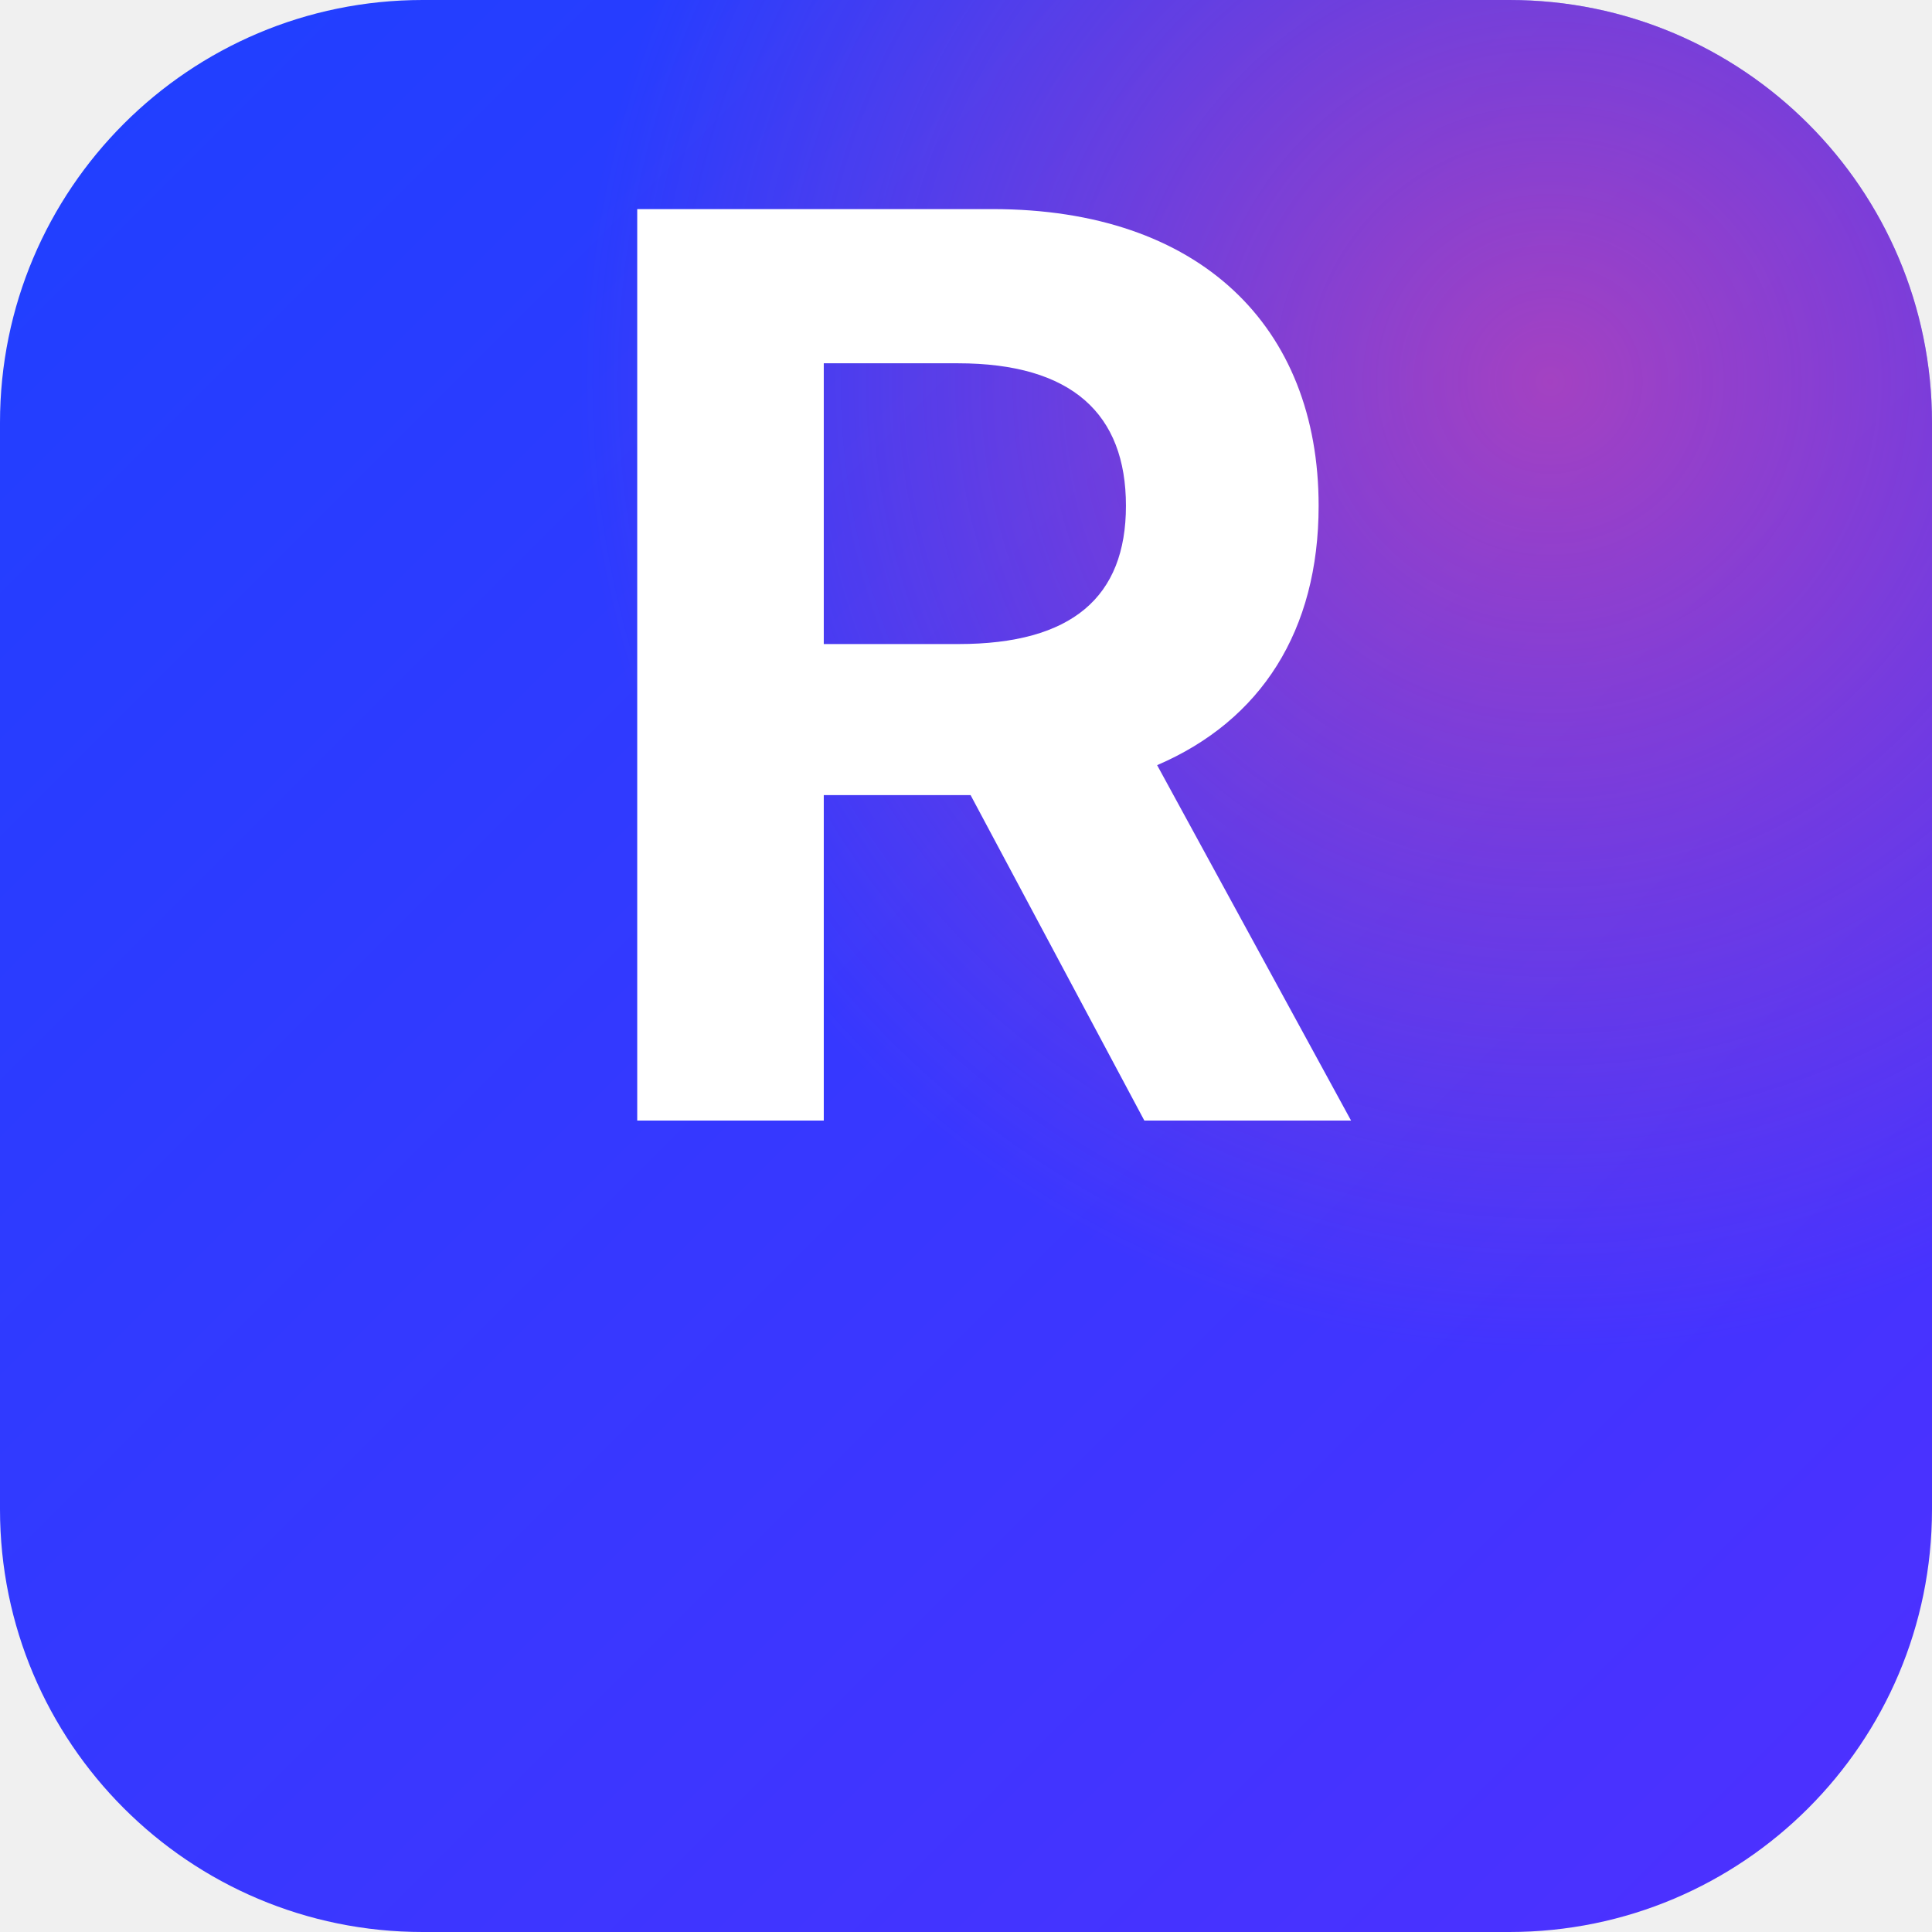
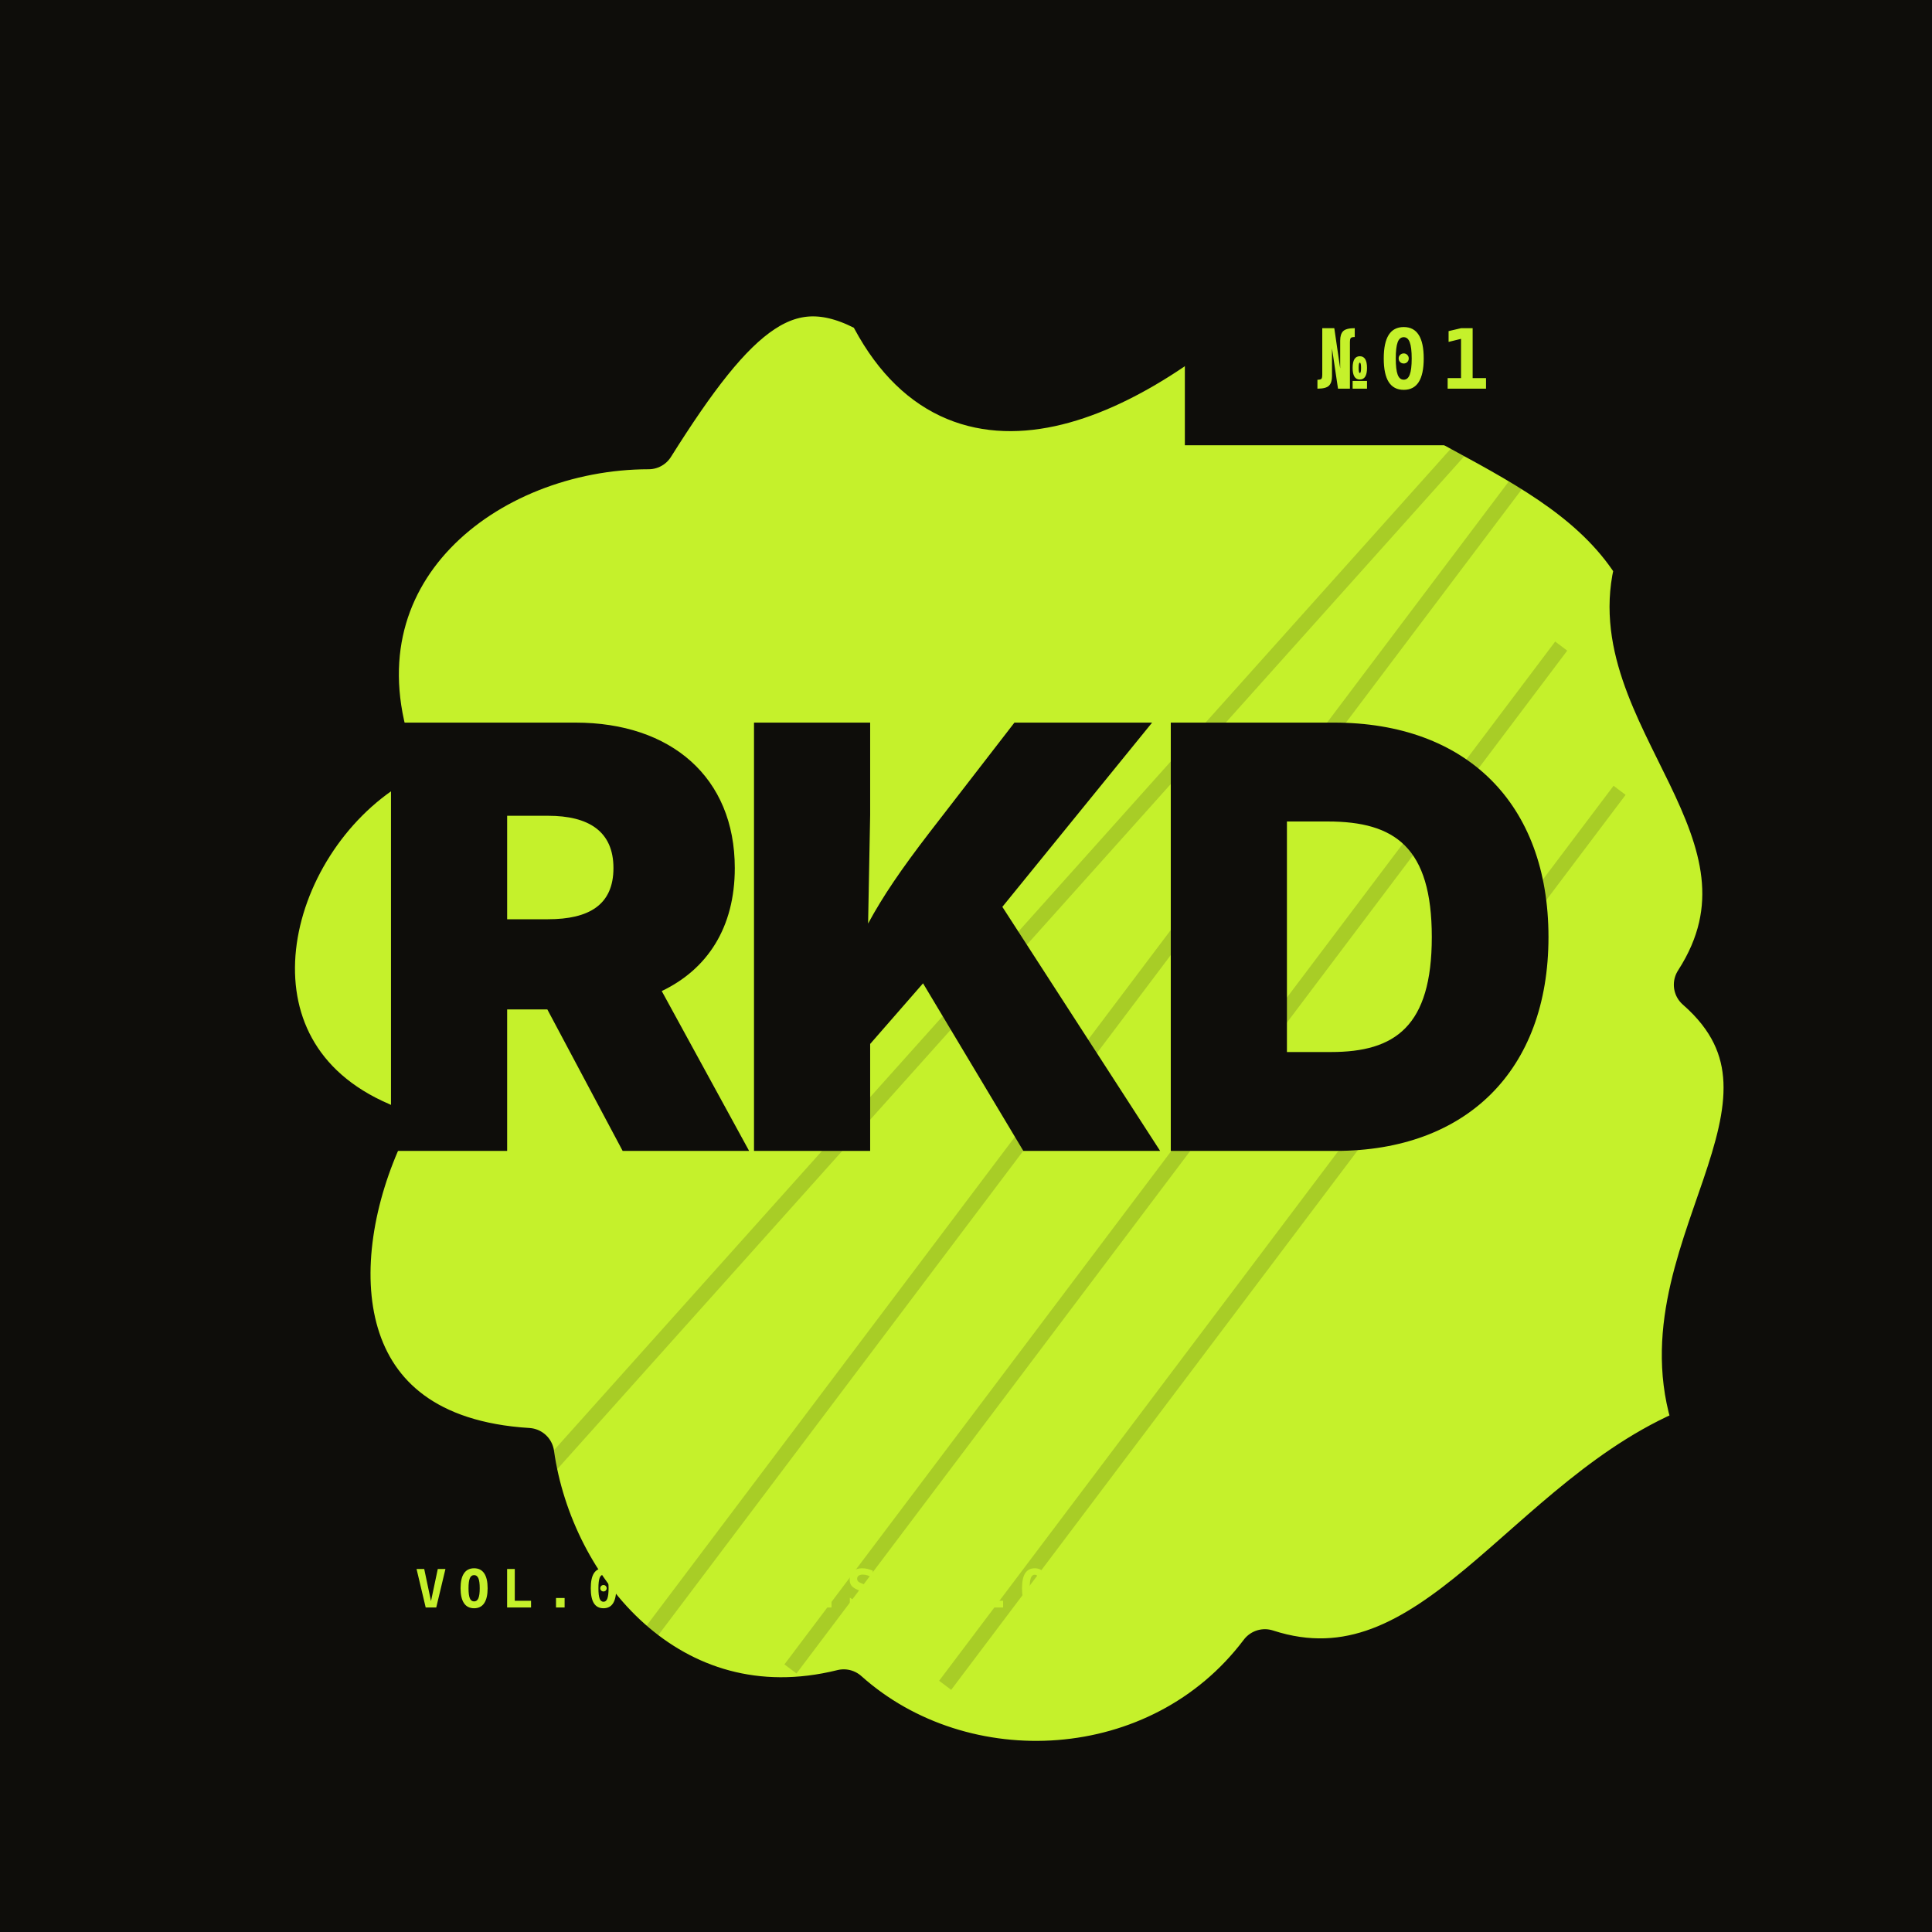
<svg xmlns="http://www.w3.org/2000/svg" viewBox="0 0 512 512" width="512" height="512">
-   <defs>
-     <linearGradient id="g" x1="0%" y1="0%" x2="100%" y2="100%">
-       <stop offset="0%" stop-color="#1E40FF" />
-       <stop offset="100%" stop-color="#4F30FF" />
-     </linearGradient>
-     <radialGradient id="glow" cx="80%" cy="20%" r="50%">
-       <stop offset="0%" stop-color="#EC4899" stop-opacity="0.6" />
-       <stop offset="100%" stop-color="#EC4899" stop-opacity="0" />
-     </radialGradient>
-   </defs>
-   <rect width="512" height="512" rx="112" fill="url(#g)" />
-   <rect width="512" height="512" rx="112" fill="url(#glow)" />
-   <text x="50%" y="58%" text-anchor="middle" font-family="system-ui, -apple-system, sans-serif" font-size="332" font-weight="700" fill="#FFFFFF" letter-spacing="-16">R</text>
+   <rect width="512" height="512" fill="#0E0D0A" />
+   <g transform="translate(256 256) rotate(-8) translate(-192 -192)">
+     <path d="       M 192 16       C 208 64, 256 48, 294 21       C 320 64, 368 75, 384 112       C 368 149, 416 187, 384 224       C 416 261, 357 293, 368 341       C 320 352, 288 405, 245 384       C 213 416, 160 411, 133 379       C 85 384, 59 341, 59 304       C 5 293, 11 245, 32 213       C -11 187, 11 133, 48 117       C 37 64, 85 37, 128 43       C 155 11, 171 0, 192 16 Z     " fill="#C5F12B" stroke="#0E0D0A" stroke-width="14" stroke-linejoin="round" />
+     <g opacity="0.16" stroke="#0E0D0A" stroke-width="4" fill="none">
+       <line x1="50" y1="320" x2="370" y2="50" />
+       <line x1="80" y1="360" x2="360" y2="80" />
+       <line x1="120" y1="370" x2="360" y2="130" />
+       <line x1="160" y1="380" x2="370" y2="170" />
+     </g>
+   </g>
+   <text x="256" y="305" text-anchor="middle" font-family="system-ui, -apple-system, 'Helvetica Neue', sans-serif" font-size="156" font-weight="900" font-stretch="condensed" fill="#0E0D0A" letter-spacing="-8">RKD</text>
+   <g transform="translate(372 96)">
+     <rect x="-58" y="-22" width="116" height="44" fill="#0E0D0A" />
+     <text x="0" y="7" text-anchor="middle" font-family="ui-monospace, 'SF Mono', monospace" font-size="22" font-weight="700" fill="#C5F12B" letter-spacing="3">№01</text>
+   </g>
+   <g transform="translate(110 426)">
+     <text x="0" y="0" font-family="ui-monospace, 'SF Mono', monospace" font-size="14" font-weight="700" fill="#C5F12B" letter-spacing="3">VOL.01 / EST.2026</text>
+   </g>
</svg>
